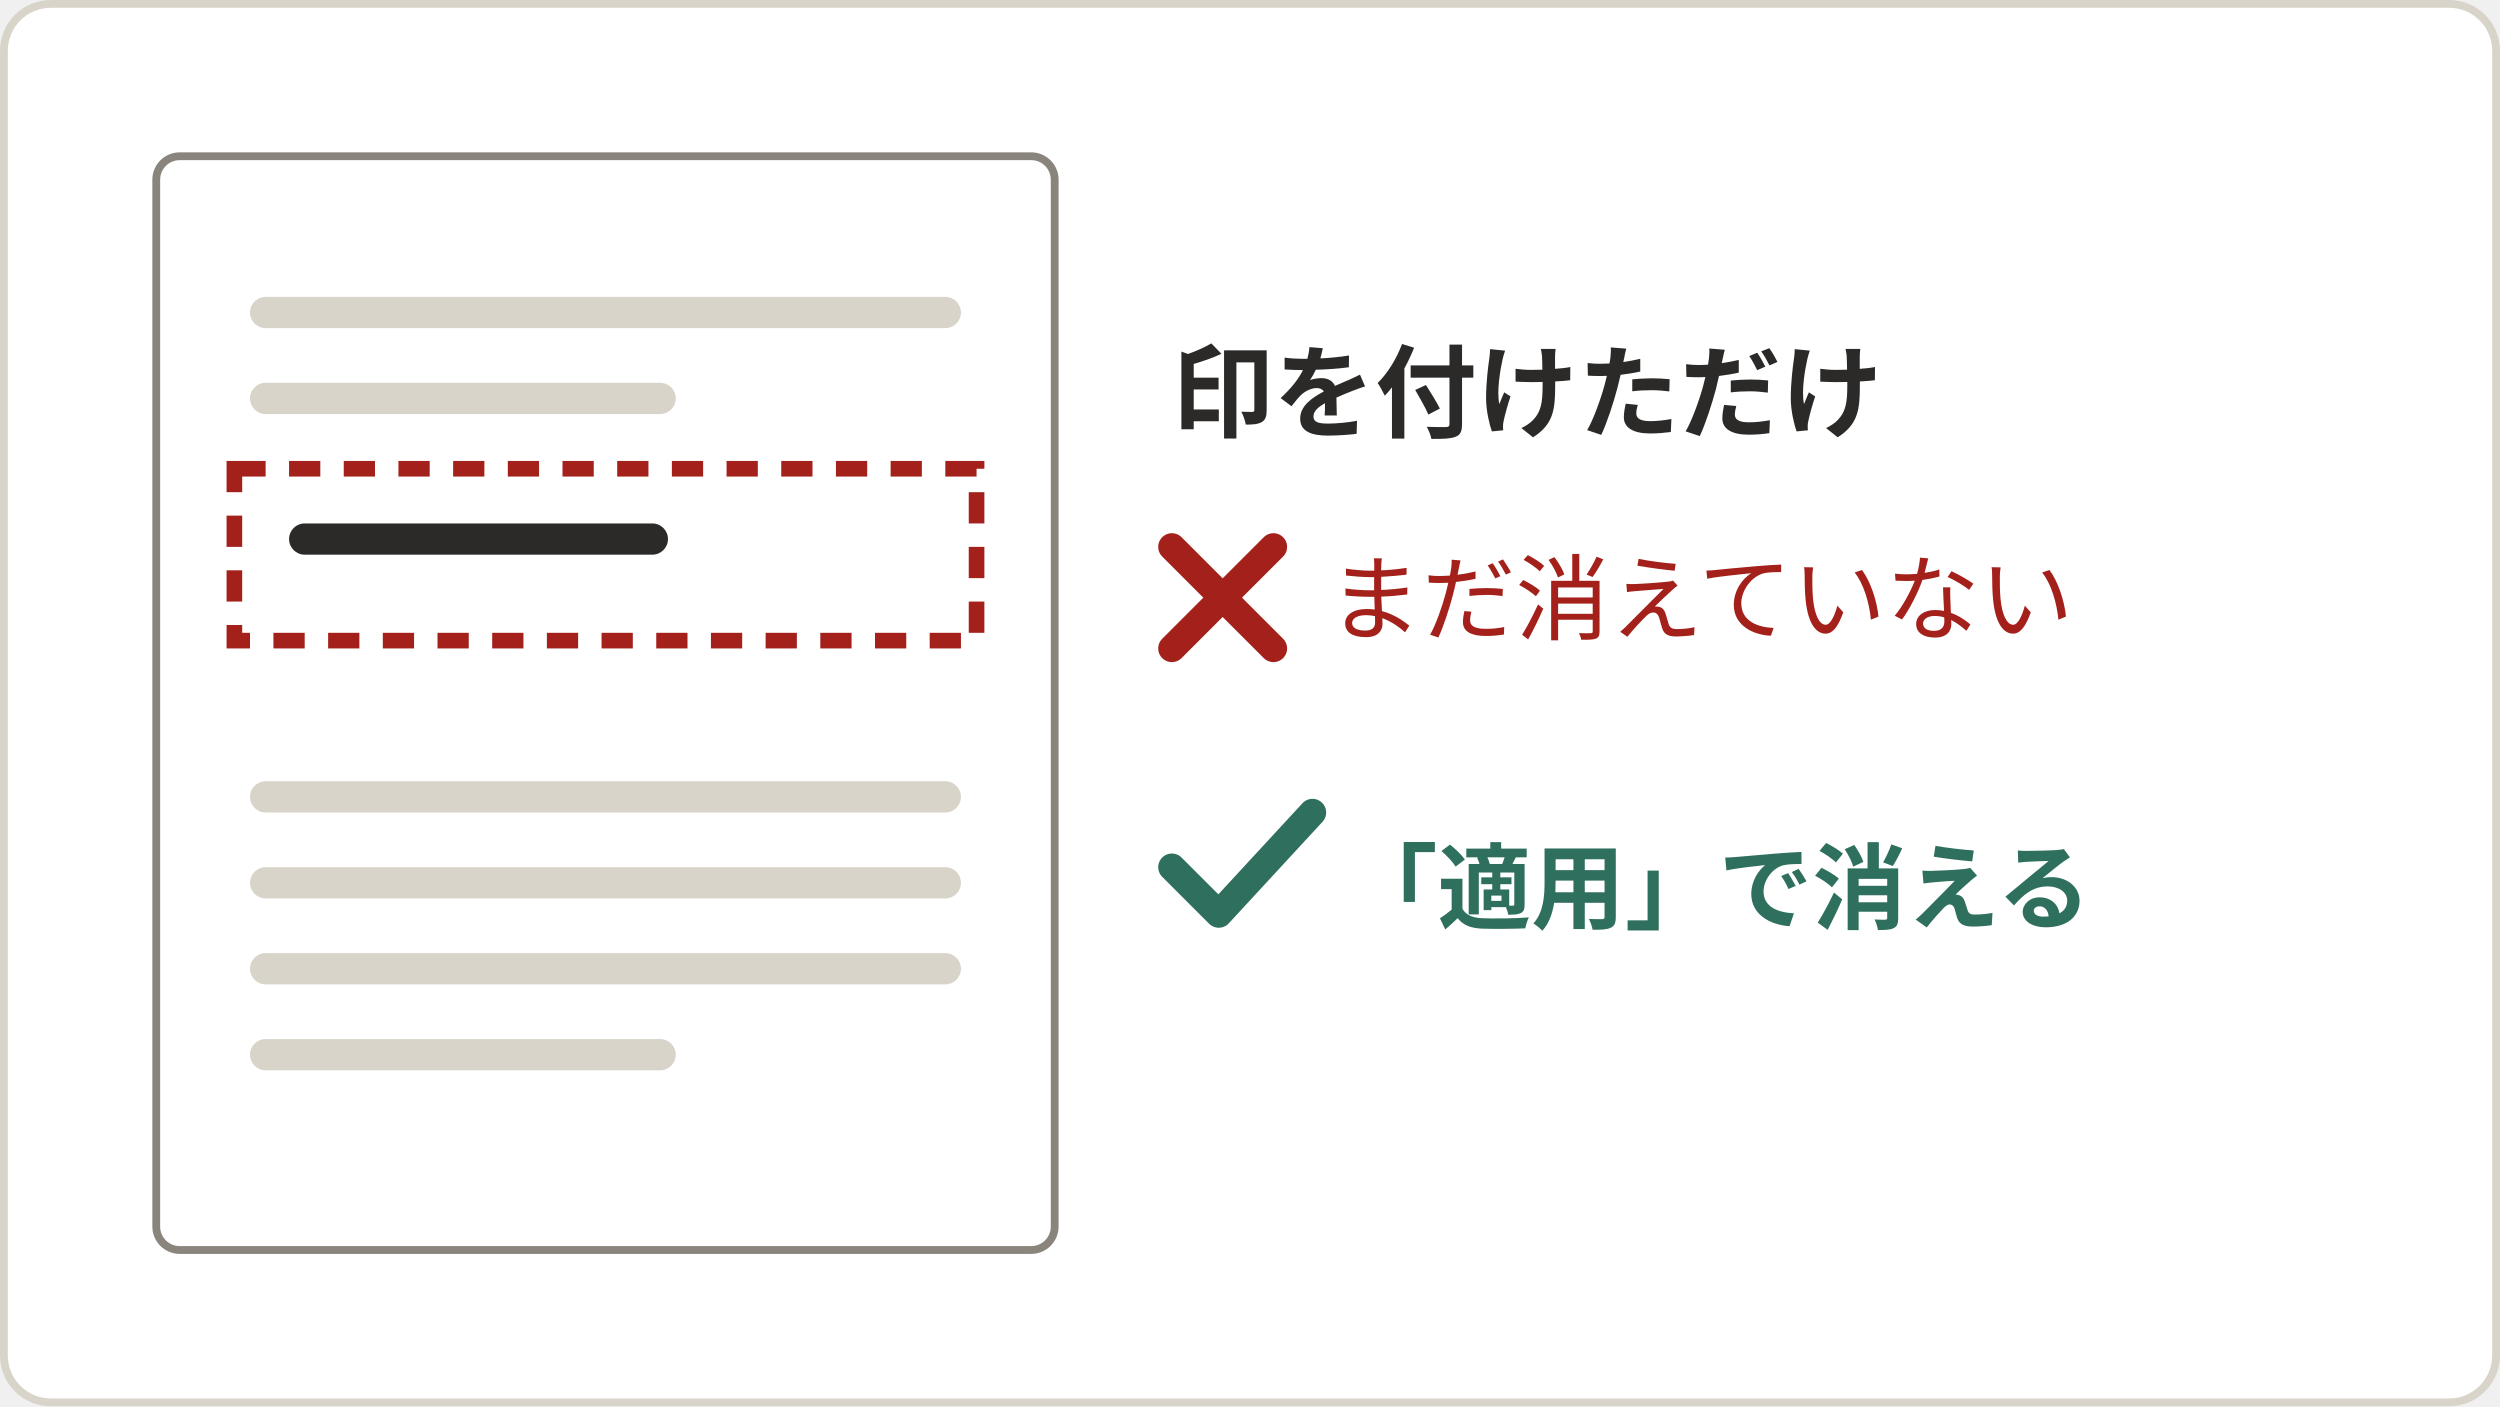
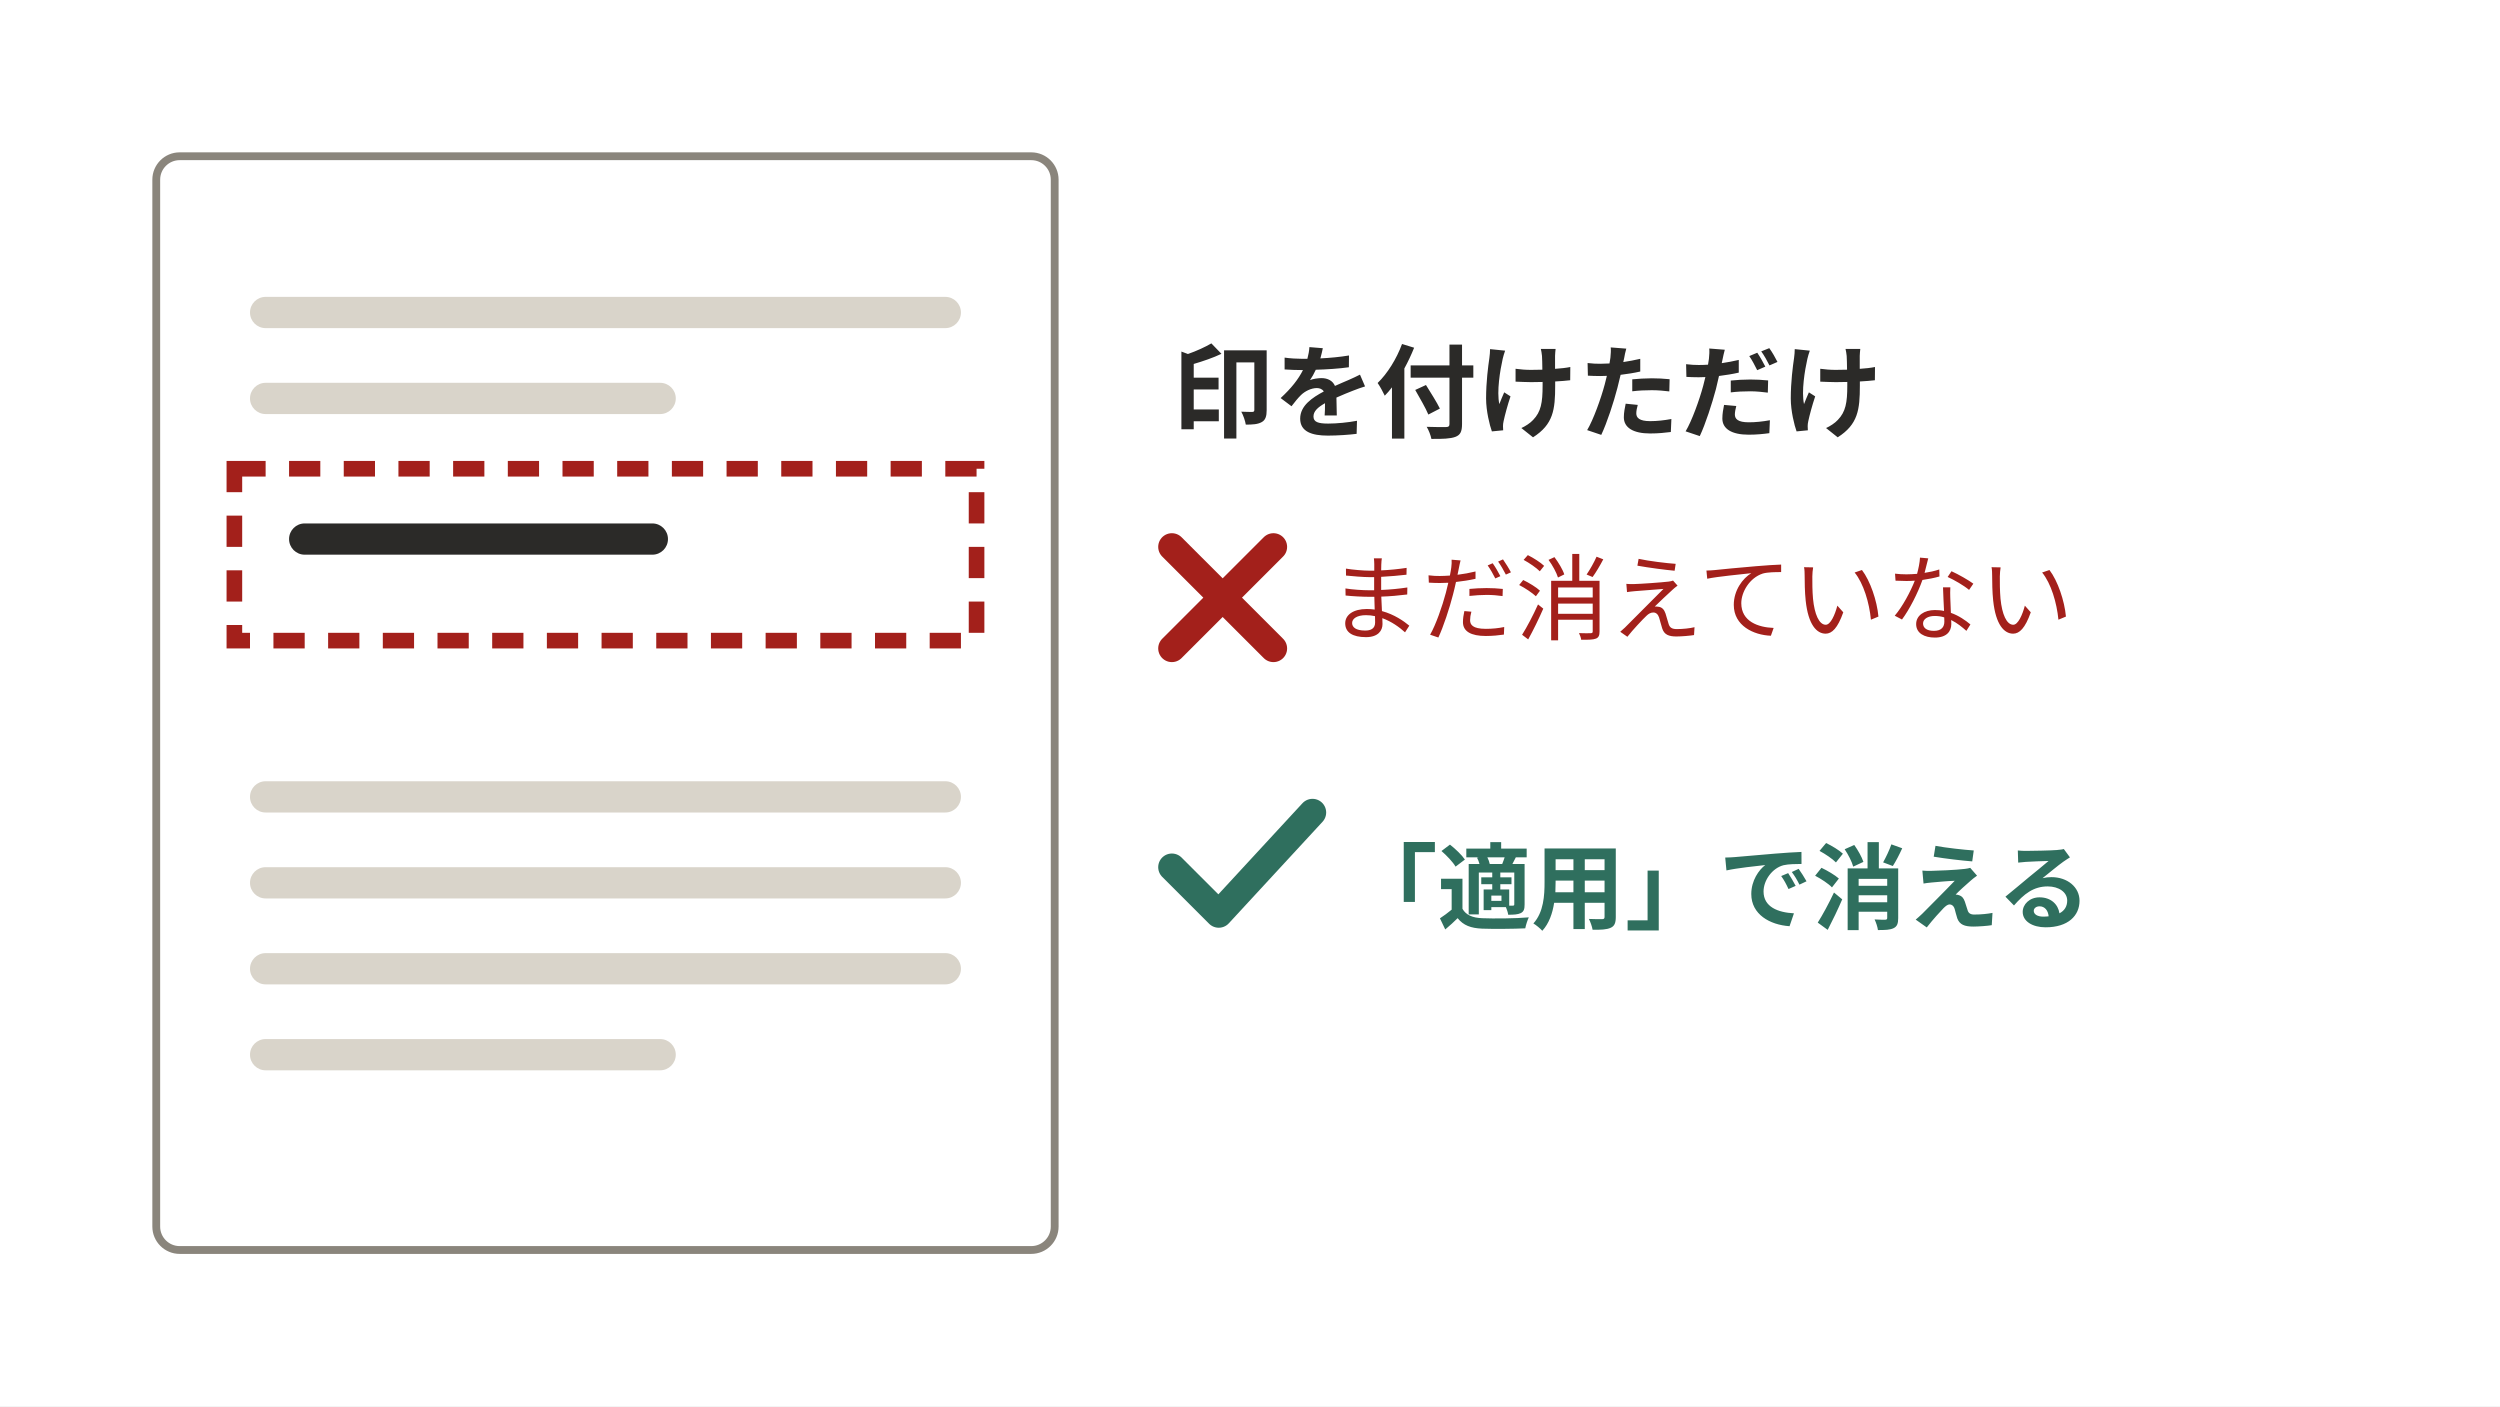
<svg xmlns="http://www.w3.org/2000/svg" viewBox="0 0 640 360" width="640" height="360" font-family="'Noto Sans JP', 'Hiragino Sans', 'Yu Gothic', Meiryo, sans-serif" role="img">
-   <rect x="1" y="1" width="638" height="358" rx="12" fill="#ffffff" stroke="#d9d4ca" stroke-width="2" />
+   <rect width="640" height="360" fill="#ffffff" />
  <rect x="40" y="40" width="230" height="280" rx="6" fill="#ffffff" stroke="#8a857c" stroke-width="2" />
  <rect x="64" y="76" width="182" height="8" rx="4" fill="#d9d4ca" />
  <rect x="64" y="98" width="109" height="8" rx="4" fill="#d9d4ca" />
  <rect x="60" y="120" width="190" height="44" rx="0" fill="none" stroke="#a3201b" stroke-width="4" stroke-dasharray="8 6" />
  <rect x="74" y="134" width="97" height="8" rx="4" fill="#2b2a28" />
  <rect x="64" y="200" width="182" height="8" rx="4" fill="#d9d4ca" />
  <rect x="64" y="222" width="182" height="8" rx="4" fill="#d9d4ca" />
  <rect x="64" y="244" width="182" height="8" rx="4" fill="#d9d4ca" />
  <rect x="64" y="266" width="109" height="8" rx="4" fill="#d9d4ca" />
  <text x="300" y="110" font-size="26" fill="#2b2a28" font-weight="700" text-anchor="start">印を付けただけ</text>
  <path d="M300 140 l26 26 M326 140 l-26 26" stroke="#a3201b" stroke-width="7" stroke-linecap="round" />
  <text x="340" y="162" font-size="24" fill="#a3201b" font-weight="500" text-anchor="start">まだ消えていない</text>
  <path d="M300 222 l12 12 l24 -26" fill="none" stroke="#2f6f5e" stroke-width="7" stroke-linecap="round" stroke-linejoin="round" />
  <text x="344" y="236" font-size="24" fill="#2f6f5e" font-weight="700" text-anchor="start">「適用」で消える</text>
</svg>
